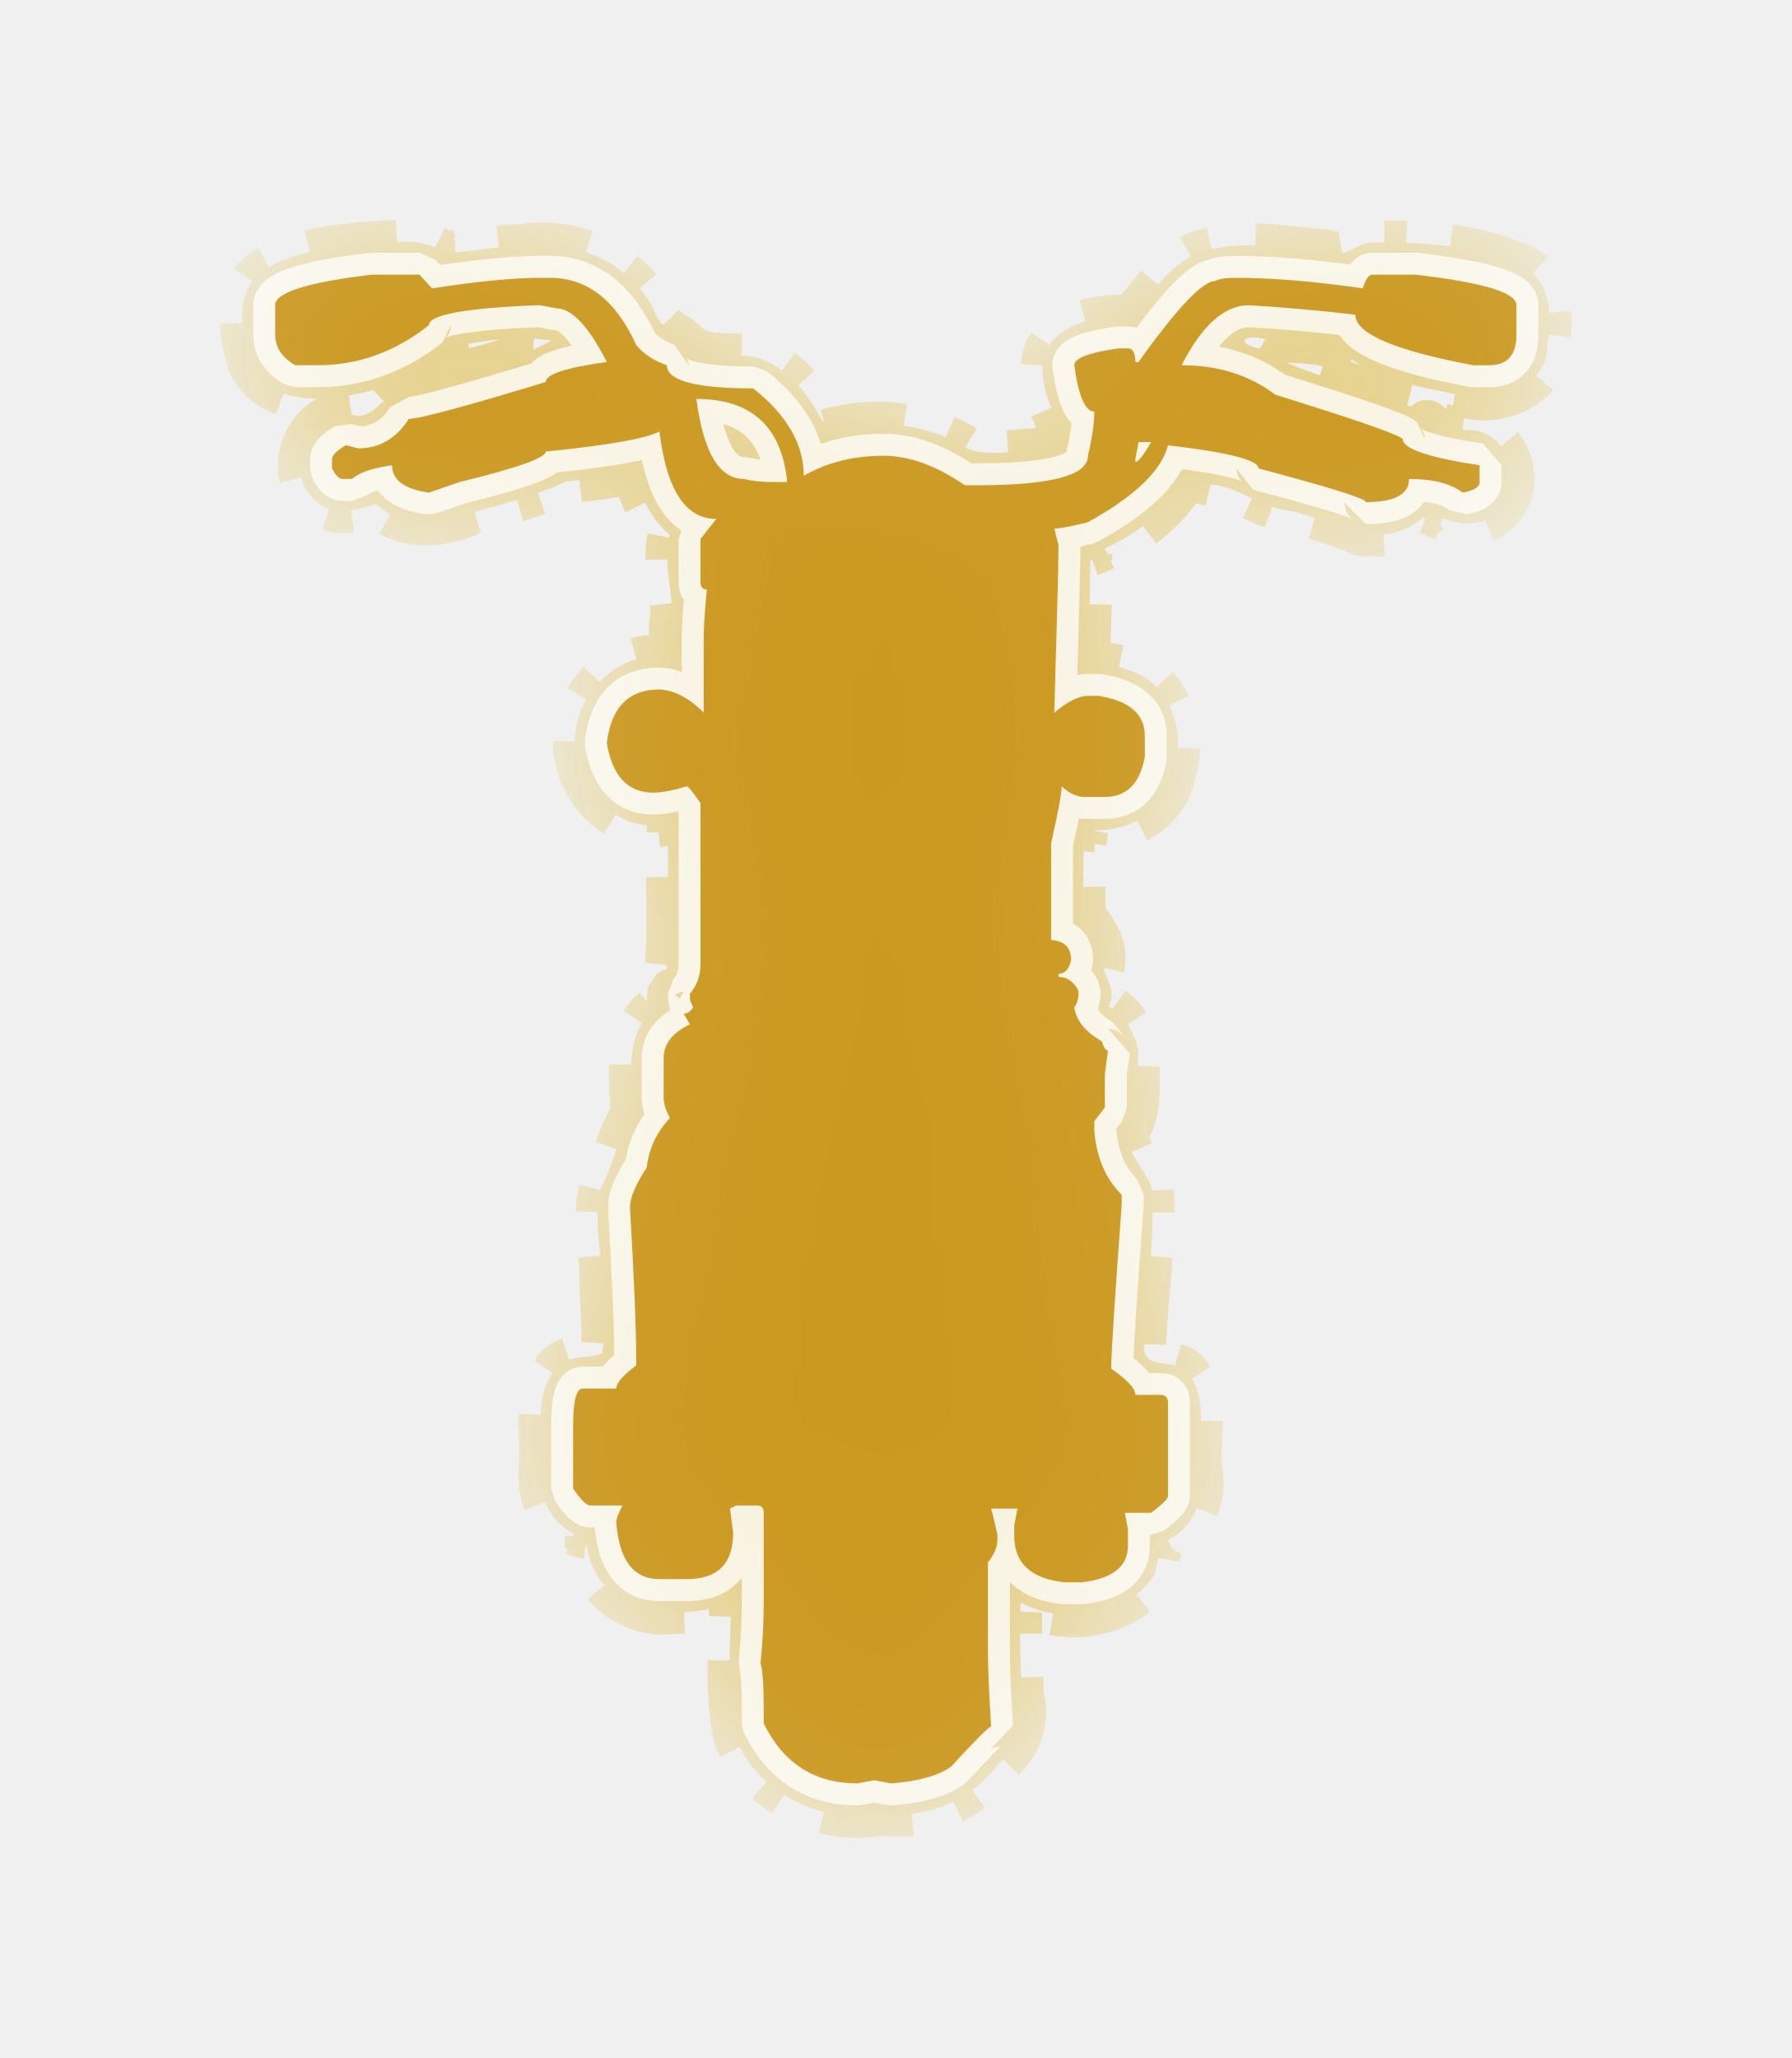
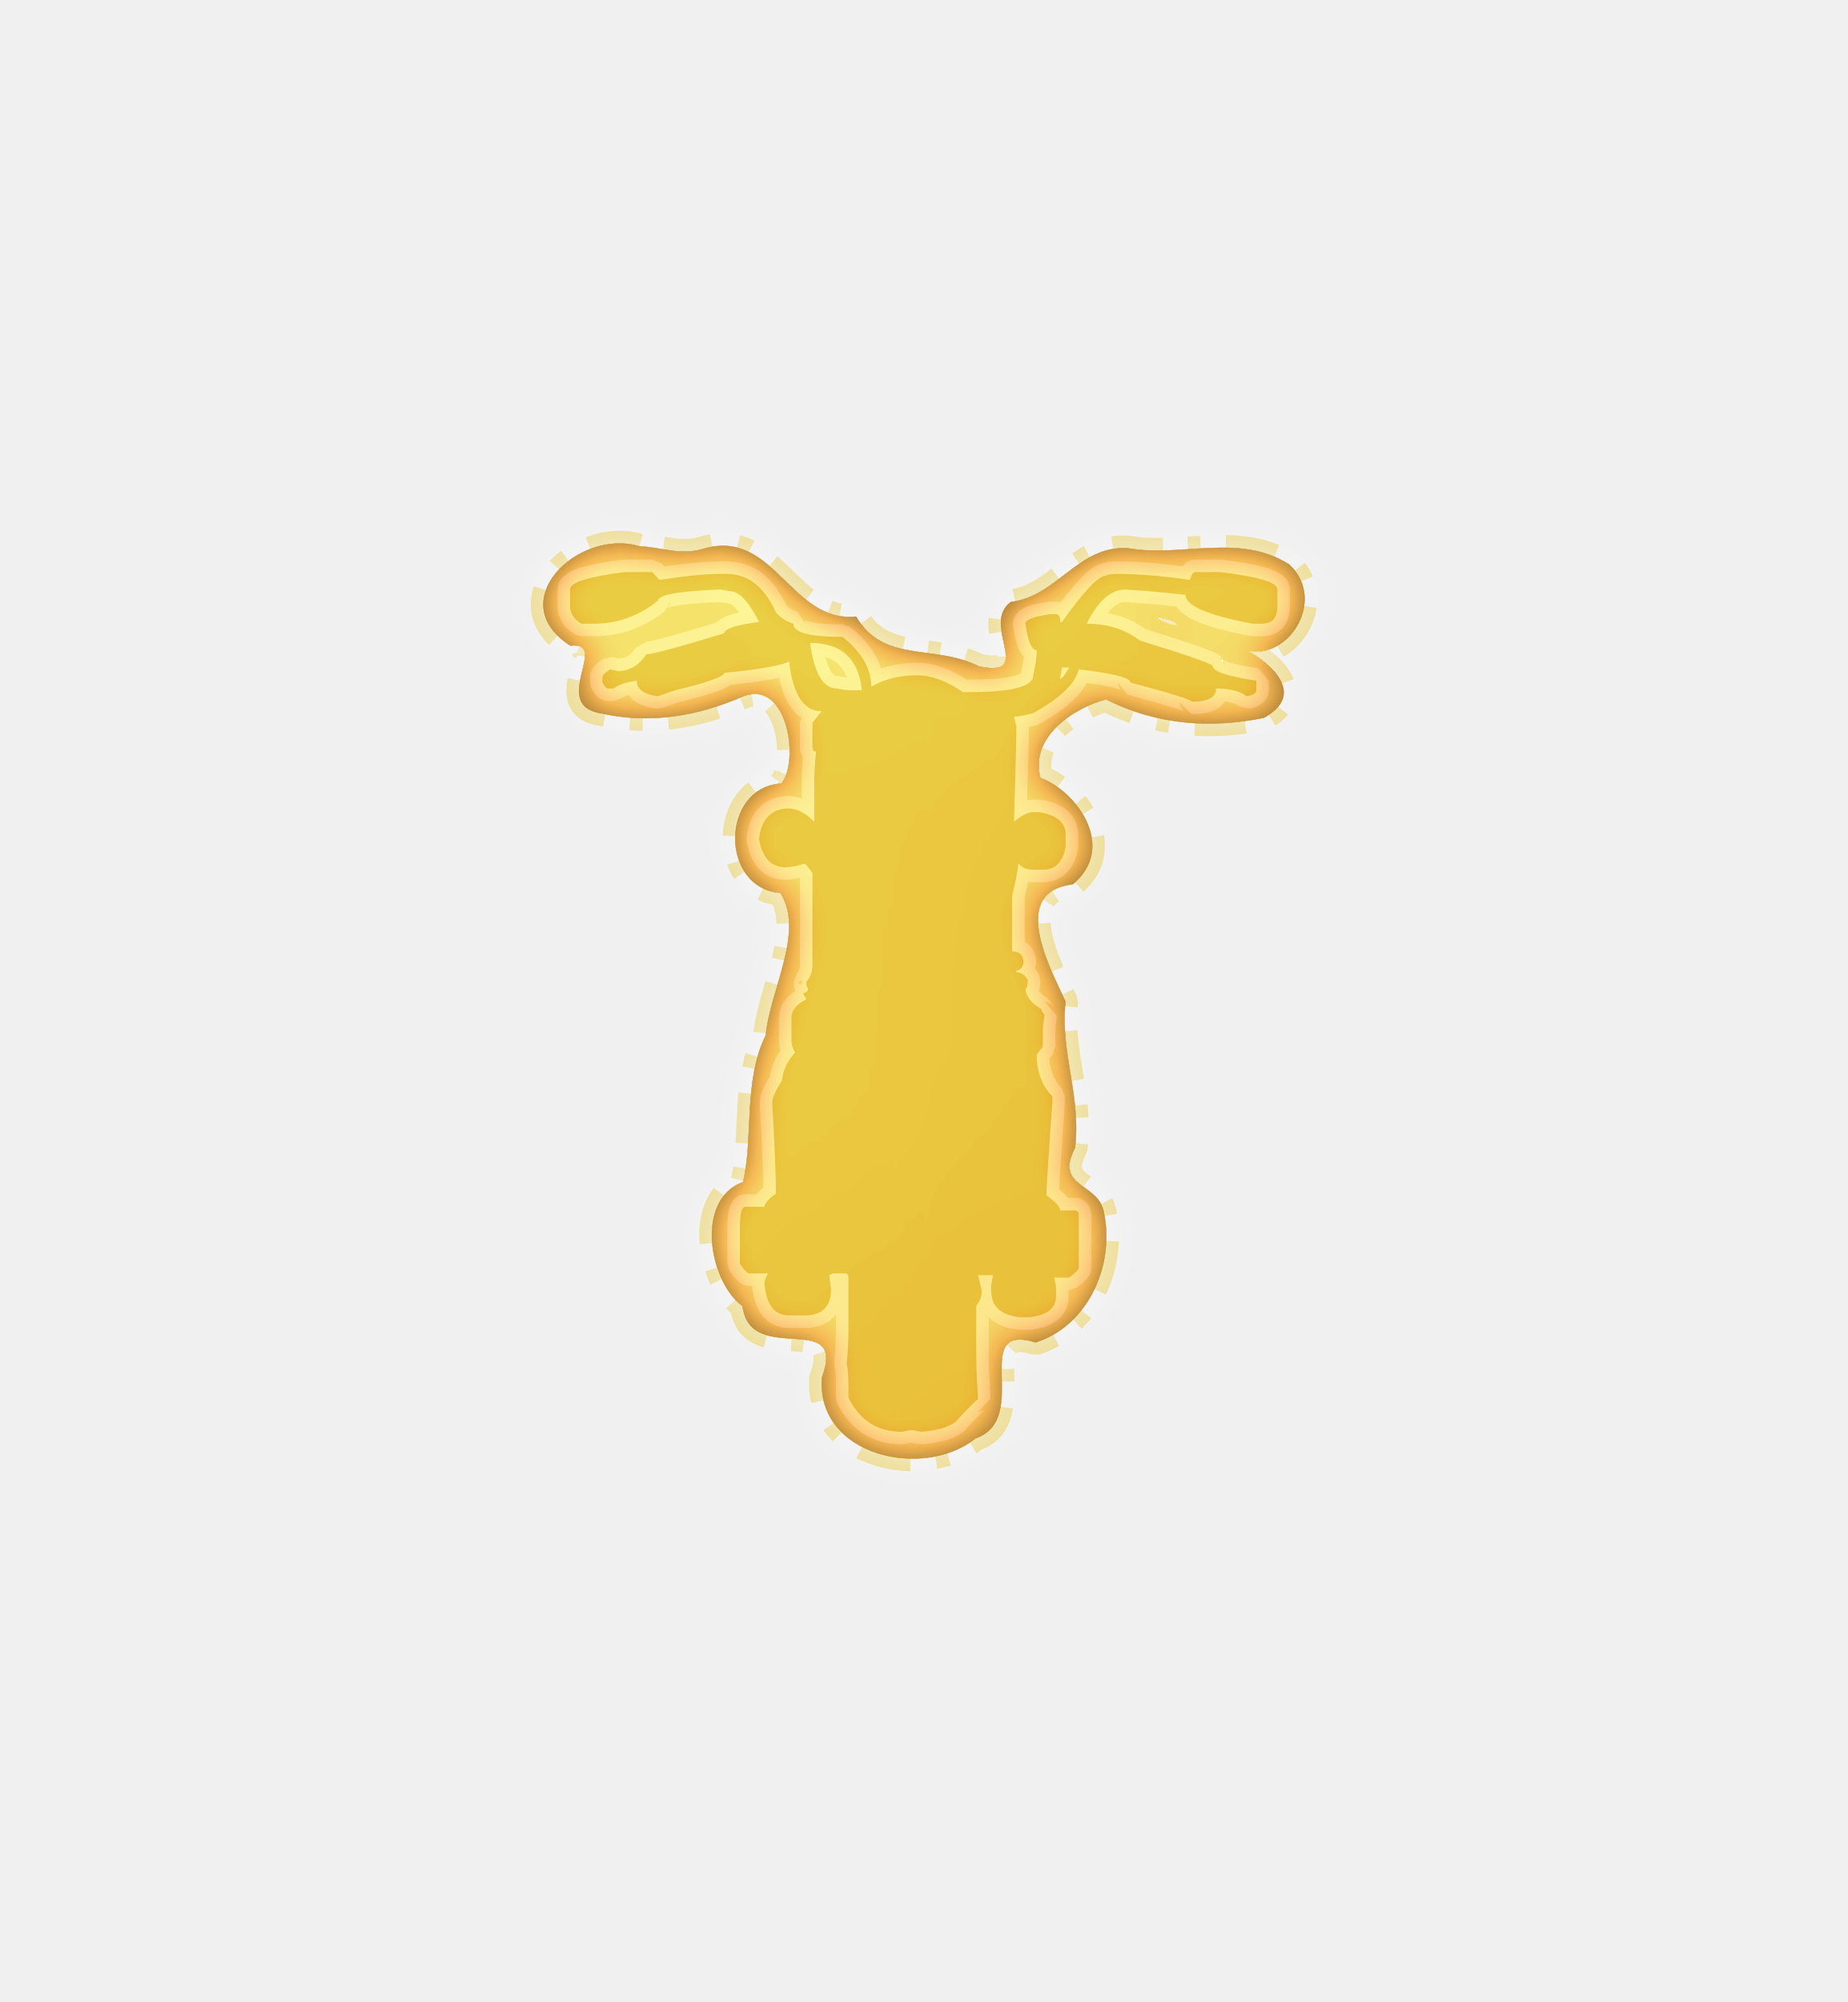
- <svg xmlns="http://www.w3.org/2000/svg" width="74.043mm" height="85.04mm" viewBox="0 0 74.043 85.04" version="1.1" id="svg1">
+ <svg xmlns="http://www.w3.org/2000/svg" width="134.029mm" height="145.181mm" viewBox="0 0 134.029 145.181" version="1.1" id="svg1">
  <defs id="defs1">
-     <filter style="color-interpolation-filters:sRGB" id="filter29" x="-0.185" y="-0.154" width="1.37" height="1.307">
-       <feGaussianBlur result="result6" stdDeviation="3" in="SourceGraphic" id="feGaussianBlur29" />
-       <feColorMatrix values="1 0 0 0 0 0 1 0 0 0 0 0 1 0 0 0 0 0 1 0 " result="result7" in="SourceGraphic" id="feColorMatrix29" />
-       <feComposite operator="in" in="result6" in2="result7" id="feComposite29" />
+     <filter style="color-interpolation-filters:sRGB" id="filter103" x="-0.713" y="-0.594" width="2.427" height="2.187">
+       <feBlend in2="SourceGraphic" result="result5" mode="multiply" in="result10" id="feBlend101" />
+       <feComposite in2="SourceGraphic" in="result5" result="fbSourceGraphic" operator="over" id="feComposite101" />
+       <feGaussianBlur stdDeviation="3" result="result10" id="feGaussianBlur101" />
+       <feGaussianBlur result="result9" stdDeviation="9" id="feGaussianBlur102" />
+       <feSpecularLighting in="result9" result="result1" lighting-color="#ffffff" surfaceScale="1" specularConstant="2" specularExponent="60" id="feSpecularLighting102">
+         <fePointLight x="-5000" y="-10000" z="20000" id="fePointLight102" />
+       </feSpecularLighting>
+       <feComposite in2="fbSourceGraphic" in="result1" result="result2" operator="in" id="feComposite102" />
+       <feGaussianBlur result="result9" stdDeviation="1" id="feGaussianBlur103" />
+       <feComposite in="result9" result="result4" operator="arithmetic" k2="2" k3="0.8" in2="fbSourceGraphic" id="feComposite103" k1="0" k4="0" />
+       <feBlend in="result4" mode="multiply" id="feBlend103" />
    </filter>
  </defs>
-   <g id="layer1" transform="translate(238.3332,-68.85536)">
+   <g id="layer1" transform="translate(268.3104,-38.71712)">
    <g id="g29" transform="matrix(1.26284,0,0,1.26284,62.64343,-40.44984)">
-       <path id="text28" style="font-style:normal;font-variant:normal;font-weight:normal;font-stretch:normal;font-size:70.556px;line-height:1;font-family:'Harley Davidson';-inkscape-font-specification:'Harley Davidson';letter-spacing:1.762px;word-spacing:0px;writing-mode:lr-tb;direction:ltr;text-orientation:upright;opacity:0.58;fill:#dcb430;fill-opacity:1;stroke:#e8cc4c;stroke-width:1.437;stroke-linecap:butt;stroke-linejoin:bevel;stroke-dasharray:2.874, 1.437, 0.719, 1.437;stroke-dashoffset:0;stroke-opacity:1;paint-order:markers stroke fill;filter:url(#filter29)" d="m -225.348,94.473 c -1.384,0.071 -2.949,0.136 -4.227,0.838 -1.098,0.599 -0.92,2.112 -0.6,3.119 0.486,1.106 1.814,1.289 2.875,1.107 1.434,-0.112 2.757,-0.804 3.872,-1.648 1.029,-0.22 2.096,-0.348 3.144,-0.194 -0.766,0.426 -1.575,0.722 -2.428,0.928 -0.957,0.324 -2.028,0.405 -2.907,0.899 -0.352,0.34 -0.766,0.837 -1.304,0.56 -1.447,-0.06 -2.204,2.06 -1.012,2.904 0.537,0.513 1.337,0.248 1.91,0.053 0.829,0.847 2.146,0.765 3.138,0.288 1.034,-0.277 2.085,-0.553 3.051,-1.007 0.754,-0.095 1.512,-0.162 2.256,-0.32 0.194,0.769 0.535,1.544 1.164,2.055 -0.211,0.9 0.072,1.808 0.096,2.695 -0.178,0.381 0.125,1.193 -0.155,1.332 -1.796,-0.324 -3.389,1.555 -2.987,3.285 0.227,1.351 1.636,2.522 3.025,2.119 -0.112,1.585 0.066,3.197 -0.09,4.773 -0.416,0.402 -0.006,1.133 -0.523,1.42 -0.877,0.892 -0.597,2.257 -0.594,3.357 -0.489,0.719 -0.59,1.6 -1.012,2.357 -0.305,1.06 0.045,2.174 0.006,3.259 1.6e-4,0.721 0.131,1.504 0.023,2.19 -0.518,0.207 -1.217,-0.002 -1.584,0.572 -0.701,0.973 -0.319,2.254 -0.439,3.367 -0.045,0.939 0.533,1.933 1.52,2.062 -0.056,1.503 1.447,2.703 2.901,2.454 0.626,0.029 1.276,-0.072 1.826,-0.386 -0.031,1.477 -0.172,2.983 0.121,4.436 0.678,1.893 2.851,2.913 4.773,2.558 1.461,0.189 2.975,-0.432 3.844,-1.628 0.668,-0.538 0.998,-1.398 0.773,-2.233 -0.043,-1.009 -0.088,-2.09 -0.041,-3.054 1.329,0.709 3.286,0.54 4.232,-0.709 0.337,-0.355 0.183,-1.025 0.473,-1.297 0.973,-0.371 1.375,-1.502 1.156,-2.465 -0.053,-1.017 0.297,-2.259 -0.434,-3.096 -0.393,-0.416 -1.357,-0.027 -1.395,-0.76 0.067,-1.736 0.367,-3.477 0.263,-5.211 -0.192,-0.646 -0.969,-1.248 -0.752,-1.959 0.441,-0.772 0.224,-1.716 0.312,-2.548 -0.129,-0.586 -0.421,-1.154 -0.978,-1.467 0.264,-0.439 -0.067,-0.901 -0.199,-1.283 0.17,-0.655 -0.275,-1.254 -0.623,-1.698 0.02,-0.933 -0.074,-1.877 0.103,-2.8 1.235,0.161 2.644,-0.534 2.854,-1.852 0.422,-1.301 -0.112,-3.021 -1.555,-3.382 -0.365,-0.222 -1.032,-0.095 -1.251,-0.301 0.031,-1.158 0.074,-2.316 0.073,-3.474 1.209,-0.425 2.346,-1.242 3.043,-2.314 0.269,-0.276 0.779,0.078 1.125,0.061 0.851,0.175 1.552,0.775 2.44,0.847 0.653,0.182 1.311,0.358 1.938,0.62 0.47,-0.811 -0.318,0.296 0.592,0.113 0.713,0.147 1.425,-0.198 1.933,-0.677 0.744,0.348 1.743,0.608 2.355,-0.131 0.895,-0.897 0.154,-2.676 -1.141,-2.578 -0.658,-0.094 -1.312,-0.259 -1.782,-0.752 -1.596,-0.756 -3.429,-0.967 -4.961,-1.918 -0.755,-0.148 -0.603,-0.468 0.123,-0.326 0.799,0.133 1.708,0.007 2.439,0.324 1.176,1.109 2.883,1.279 4.394,1.604 1.114,0.197 2.481,-0.496 2.464,-1.75 0.18,-0.963 0.086,-2.261 -1.009,-2.618 -1.503,-0.638 -3.197,-0.732 -4.777,-0.701 -0.519,0.05 -0.857,0.543 -1.403,0.294 -1.419,-0.108 -2.933,-0.433 -4.306,0.066 -0.932,0.427 -1.486,1.354 -2.141,2.076 -0.978,-0.06 -2.238,0.138 -2.762,1.058 -0.346,0.861 0.076,1.807 0.467,2.561 0.08,0.596 -0.456,0.708 -0.928,0.744 -0.678,0.021 -1.441,0.201 -2.066,-0.031 -1.37,-0.86 -3.115,-1.067 -4.658,-0.6 -0.479,-1.089 -1.342,-2.274 -2.587,-2.461 -0.755,-0.047 -1.679,0.103 -2.185,-0.59 -0.433,-0.227 -0.797,-0.514 -0.922,-1.006 -0.835,-1.483 -2.606,-2.277 -4.273,-1.994 -0.871,-0.012 -1.791,0.231 -2.62,0.203 -0.418,-0.336 -0.976,-0.365 -1.488,-0.34 z m 1.771,3.117 c -0.813,-0.392 -0.782,-0.645 -0.034,-0.025 z m 32.033,2.852 c 0.09,0.536 -1.218,0.638 -0.18,0.003 0.072,-0.118 0.106,-0.101 0.18,-0.003 z m -24.037,18.713 c -0.071,0.803 -1.022,0.636 -0.84,-0.158 0.125,-0.088 0.604,0.133 0.84,0.158 z" />
+       <path id="text28" style="font-style:normal;font-variant:normal;font-weight:normal;font-stretch:normal;font-size:70.556px;line-height:1;font-family:'Harley Davidson';-inkscape-font-specification:'Harley Davidson';letter-spacing:1.762px;word-spacing:0px;writing-mode:lr-tb;direction:ltr;text-orientation:upright;opacity:0.58;fill:#dcb430;fill-opacity:1;stroke:#e8cc4c;stroke-width:1.437;stroke-linecap:butt;stroke-linejoin:bevel;stroke-dasharray:2.874, 1.437, 0.719, 1.437;stroke-dashoffset:0;stroke-opacity:1;paint-order:markers stroke fill" d="m -225.352,94.053 c -3.526,-1.048 -7.907,3.199 -3.964,5.719 2.344,-0.277 -1.299,3.464 1.849,3.902 2.665,0.586 5.403,0.178 8.042,-0.98 2.604,-1.053 3.284,3.764 2.219,4.985 -3.493,0.223 -3.547,6.012 -0.043,6.294 1.407,2.248 -0.613,5.562 -0.845,8.166 -1.307,2.576 -0.706,6.106 -1.311,8.424 -2.777,1.021 -1.948,5.713 -0.025,7.137 0.451,3.526 6.044,0.107 4.554,4.111 -0.309,4.526 5.863,5.864 8.834,3.482 3.264,-1.138 -0.408,-6.687 3.449,-5.51 2.968,-0.936 4.553,-4.356 3.934,-7.427 -0.289,-1.807 -2.873,-1.406 -1.668,-3.748 0.364,-2.989 -0.862,-5.448 -0.544,-8.403 -0.988,-2.137 -3.222,-6.29 0.424,-6.736 2.545,-2.133 0.227,-5.339 -1.871,-6.121 -0.634,-2.39 2.038,-4.056 3.771,-4.49 2.985,1.496 6.054,1.67 9.071,1.054 3.337,-1.847 -1.71,-4.488 -1.844,-4.147 2.97,1.589 5.634,-2.563 3.282,-4.67 -2.861,-1.824 -6.171,-0.38 -9.241,-0.928 -2.864,-0.189 -4.061,2.77 -6.741,3.087 -1.768,1.293 1.429,4.39 -1.829,3.695 -2.606,-1.303 -5.436,-0.134 -7.053,-2.855 -3.789,0.374 -4.696,-5.113 -8.796,-3.888 -1.29,0.388 -2.388,-0.092 -3.652,-0.152 z m 29.576,4.092 c 1.453,0.056 1.968,0.976 0,0 z m -27.045,0.074 -0.377,0.083 z m 30.887,2.264 c 0.403,0.184 -0.024,0.405 0,0 z" />
      <path d="m -226.157,95.543 h 1.55 l 0.413,0.448 q 2.239,-0.345 3.514,-0.345 h 0.345 q 1.826,0 2.825,2.205 0.379,0.448 0.999,0.655 0,0.758 2.825,0.758 1.654,1.309 1.654,2.859 1.137,-0.655 2.618,-0.655 1.24,0 2.653,0.965 h 0.413 q 3.617,0 3.617,-0.965 0.207,-0.896 0.207,-1.447 -0.448,0 -0.655,-1.516 0,-0.345 1.447,-0.551 h 0.31 q 0.241,0 0.241,0.448 h 0.103 q 1.895,-2.653 2.515,-2.653 0.172,-0.103 0.655,-0.103 1.791,0 4.169,0.345 0.138,-0.448 0.31,-0.448 h 1.412 q 3.307,0.379 3.307,0.999 v 0.965 q 0,0.999 -0.896,0.999 h -0.517 q -3.859,-0.723 -3.859,-1.654 -1.757,-0.207 -3.48,-0.31 -1.206,0 -2.205,1.964 1.791,0 3.066,0.965 3.893,1.206 4.169,1.447 0,0.482 2.515,0.861 v 0.551 q 0,0.241 -0.551,0.345 -0.586,-0.448 -1.757,-0.448 0,0.758 -1.412,0.758 0,-0.172 -3.514,-1.102 0,-0.413 -2.963,-0.758 -0.31,1.24 -2.618,2.515 -0.792,0.207 -1.102,0.207 l 0.138,0.551 q 0,0.827 -0.138,5.478 0.655,-0.551 1.102,-0.551 h 0.345 q 1.516,0.241 1.516,1.309 v 0.689 q -0.241,1.309 -1.309,1.309 h -0.655 q -0.379,0 -0.758,-0.345 0,0.345 -0.345,1.86 v 3.169 q 0.655,0.034 0.655,0.655 -0.103,0.448 -0.413,0.448 v 0.103 q 0.413,0 0.655,0.448 v 0.103 q 0,0.241 -0.138,0.448 0.103,0.655 0.896,1.102 0.103,0.31 0.207,0.31 l -0.103,0.758 v 1.102 l -0.345,0.448 v 0.31 q 0.103,1.309 0.896,2.102 v 0.31 q -0.345,4.72 -0.345,5.374 0.792,0.551 0.792,0.861 h 0.861 q 0.207,0.034 0.207,0.241 v 3.066 q 0,0.138 -0.551,0.551 h -0.861 l 0.103,0.551 v 0.517 q 0,1.034 -1.516,1.206 h -0.551 q -1.654,-0.172 -1.654,-1.516 v -0.345 l 0.103,-0.551 h -0.861 q 0.207,0.792 0.207,0.896 v 0.103 q 0,0.379 -0.31,0.758 v 2.963 q 0,0.758 0.103,2.412 -0.103,0 -1.309,1.309 -0.62,0.448 -1.964,0.551 l -0.551,-0.103 -0.551,0.103 q -2.102,0 -3.066,-1.964 v -0.448 q 0,-1.206 -0.103,-1.516 0.103,-1.034 0.103,-1.998 v -2.928 q 0,-0.241 -0.207,-0.241 h -0.689 l -0.207,0.103 0.103,0.792 q 0,1.516 -1.516,1.516 h -0.896 q -1.275,0 -1.412,-1.86 0,-0.172 0.207,-0.551 h -1.068 q -0.172,0 -0.551,-0.551 v -2.067 q 0,-1.206 0.31,-1.206 h 1.102 q 0,-0.276 0.655,-0.758 0,-1.619 -0.207,-5.168 0,-0.482 0.551,-1.309 0.103,-0.93 0.758,-1.619 -0.207,-0.379 -0.207,-0.655 v -1.309 q 0,-0.689 0.861,-1.102 l -0.207,-0.345 q 0.172,0 0.31,-0.207 l -0.103,-0.241 v -0.207 q 0.345,-0.413 0.345,-0.965 v -5.271 q -0.379,-0.551 -0.448,-0.551 -0.689,0.207 -1.102,0.207 -1.24,0 -1.516,-1.619 0.207,-1.757 1.723,-1.757 0.723,0.035 1.447,0.758 v -2.412 q 0,-0.551 0.103,-1.619 -0.207,0 -0.207,-0.241 v -1.412 l 0.517,-0.655 q -1.516,0 -1.86,-2.859 -0.655,0.345 -3.721,0.655 0,0.31 -2.825,0.999 l -0.999,0.345 q -1.206,-0.172 -1.206,-0.896 -0.965,0.138 -1.309,0.448 h -0.31 q -0.172,0 -0.345,-0.345 v -0.31 q 0,-0.172 0.448,-0.448 l 0.413,0.103 q 1.034,0 1.654,-0.965 0.517,0 4.479,-1.206 0,-0.379 1.998,-0.655 -0.896,-1.757 -1.654,-1.757 l -0.551,-0.103 q -3.617,0.138 -3.617,0.655 -1.654,1.309 -3.617,1.309 h -0.758 q -0.655,-0.379 -0.655,-0.999 v -0.965 q 0,-0.62 3.169,-0.999 z m 10.611,4.065 q 0.345,2.618 1.55,2.618 0.413,0.103 0.965,0.103 h 0.448 v -0.103 q -0.31,-2.618 -2.963,-2.618 z m 14.469,1.412 -0.103,0.551 v 0.103 q 0.138,0 0.517,-0.655 z" id="text29" style="font-size:70.556px;line-height:1;font-family:'Harley Davidson';-inkscape-font-specification:'Harley Davidson';letter-spacing:1.762px;word-spacing:0px;text-orientation:upright;opacity:0.748;fill:#c48800;stroke:#ffffff;stroke-width:1.437;stroke-linejoin:bevel;stroke-dasharray:none;stroke-dashoffset:0;paint-order:markers stroke fill" aria-label="B" />
+       <path id="path97" style="font-style:normal;font-variant:normal;font-weight:normal;font-stretch:normal;font-size:70.556px;line-height:1;font-family:'Harley Davidson';-inkscape-font-specification:'Harley Davidson';letter-spacing:1.762px;word-spacing:0px;writing-mode:lr-tb;direction:ltr;text-orientation:upright;opacity:0.58;fill:#dcb430;fill-opacity:1;stroke:none;stroke-width:1.437;stroke-linecap:butt;stroke-linejoin:bevel;stroke-dasharray:2.874, 1.437, 0.719, 1.437;stroke-dashoffset:0;stroke-opacity:1;paint-order:markers stroke fill;filter:url(#filter103)" d="m -225.352,94.053 c -3.526,-1.048 -7.907,3.199 -3.964,5.719 2.344,-0.277 -1.299,3.464 1.849,3.902 2.665,0.586 5.403,0.178 8.042,-0.98 2.604,-1.053 3.284,3.764 2.219,4.985 -3.493,0.223 -3.547,6.012 -0.043,6.294 1.407,2.248 -0.613,5.562 -0.845,8.166 -1.307,2.576 -0.706,6.106 -1.311,8.424 -2.777,1.021 -1.948,5.713 -0.025,7.137 0.451,3.526 6.044,0.107 4.554,4.111 -0.309,4.526 5.863,5.864 8.834,3.482 3.264,-1.138 -0.408,-6.687 3.449,-5.51 2.968,-0.936 4.553,-4.356 3.934,-7.427 -0.289,-1.807 -2.873,-1.406 -1.668,-3.748 0.364,-2.989 -0.862,-5.448 -0.544,-8.403 -0.988,-2.137 -3.222,-6.29 0.424,-6.736 2.545,-2.133 0.227,-5.339 -1.871,-6.121 -0.634,-2.39 2.038,-4.056 3.771,-4.49 2.985,1.496 6.054,1.67 9.071,1.054 3.337,-1.847 -1.71,-4.488 -1.844,-4.147 2.97,1.589 5.634,-2.563 3.282,-4.67 -2.861,-1.824 -6.171,-0.38 -9.241,-0.928 -2.864,-0.189 -4.061,2.77 -6.741,3.087 -1.768,1.293 1.429,4.39 -1.829,3.695 -2.606,-1.303 -5.436,-0.134 -7.053,-2.855 -3.789,0.374 -4.696,-5.113 -8.796,-3.888 -1.29,0.388 -2.388,-0.092 -3.652,-0.152 z m 29.576,4.092 c 1.453,0.056 1.968,0.976 0,0 z m -27.045,0.074 -0.377,0.083 z m 30.887,2.264 c 0.403,0.184 -0.024,0.405 0,0 z" />
    </g>
  </g>
</svg>
